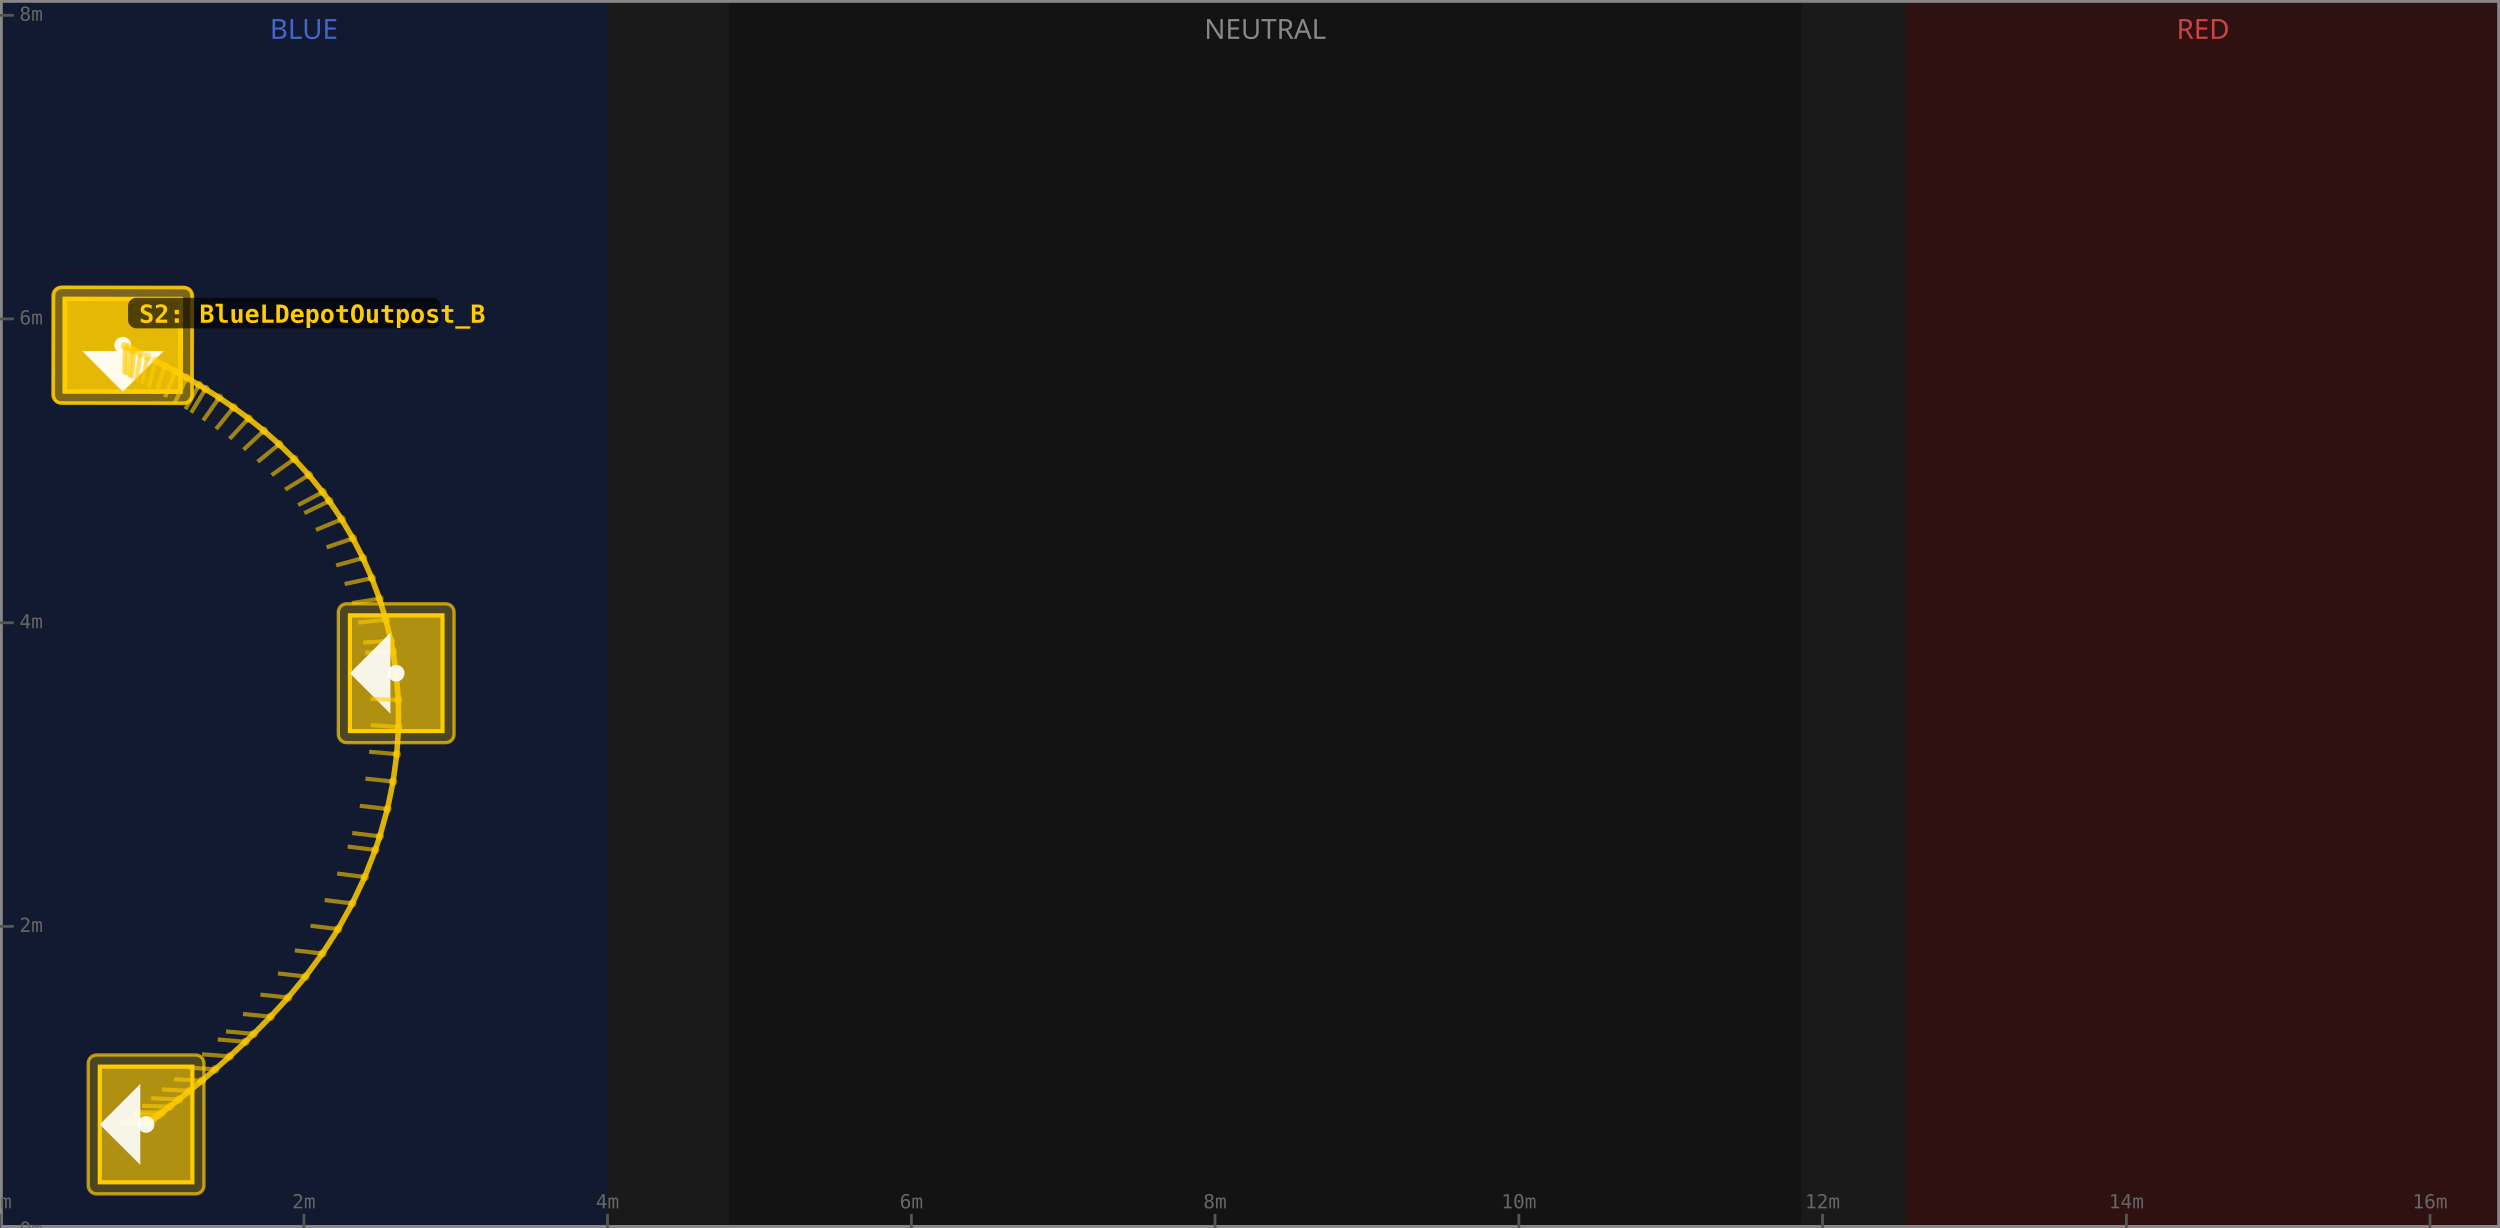
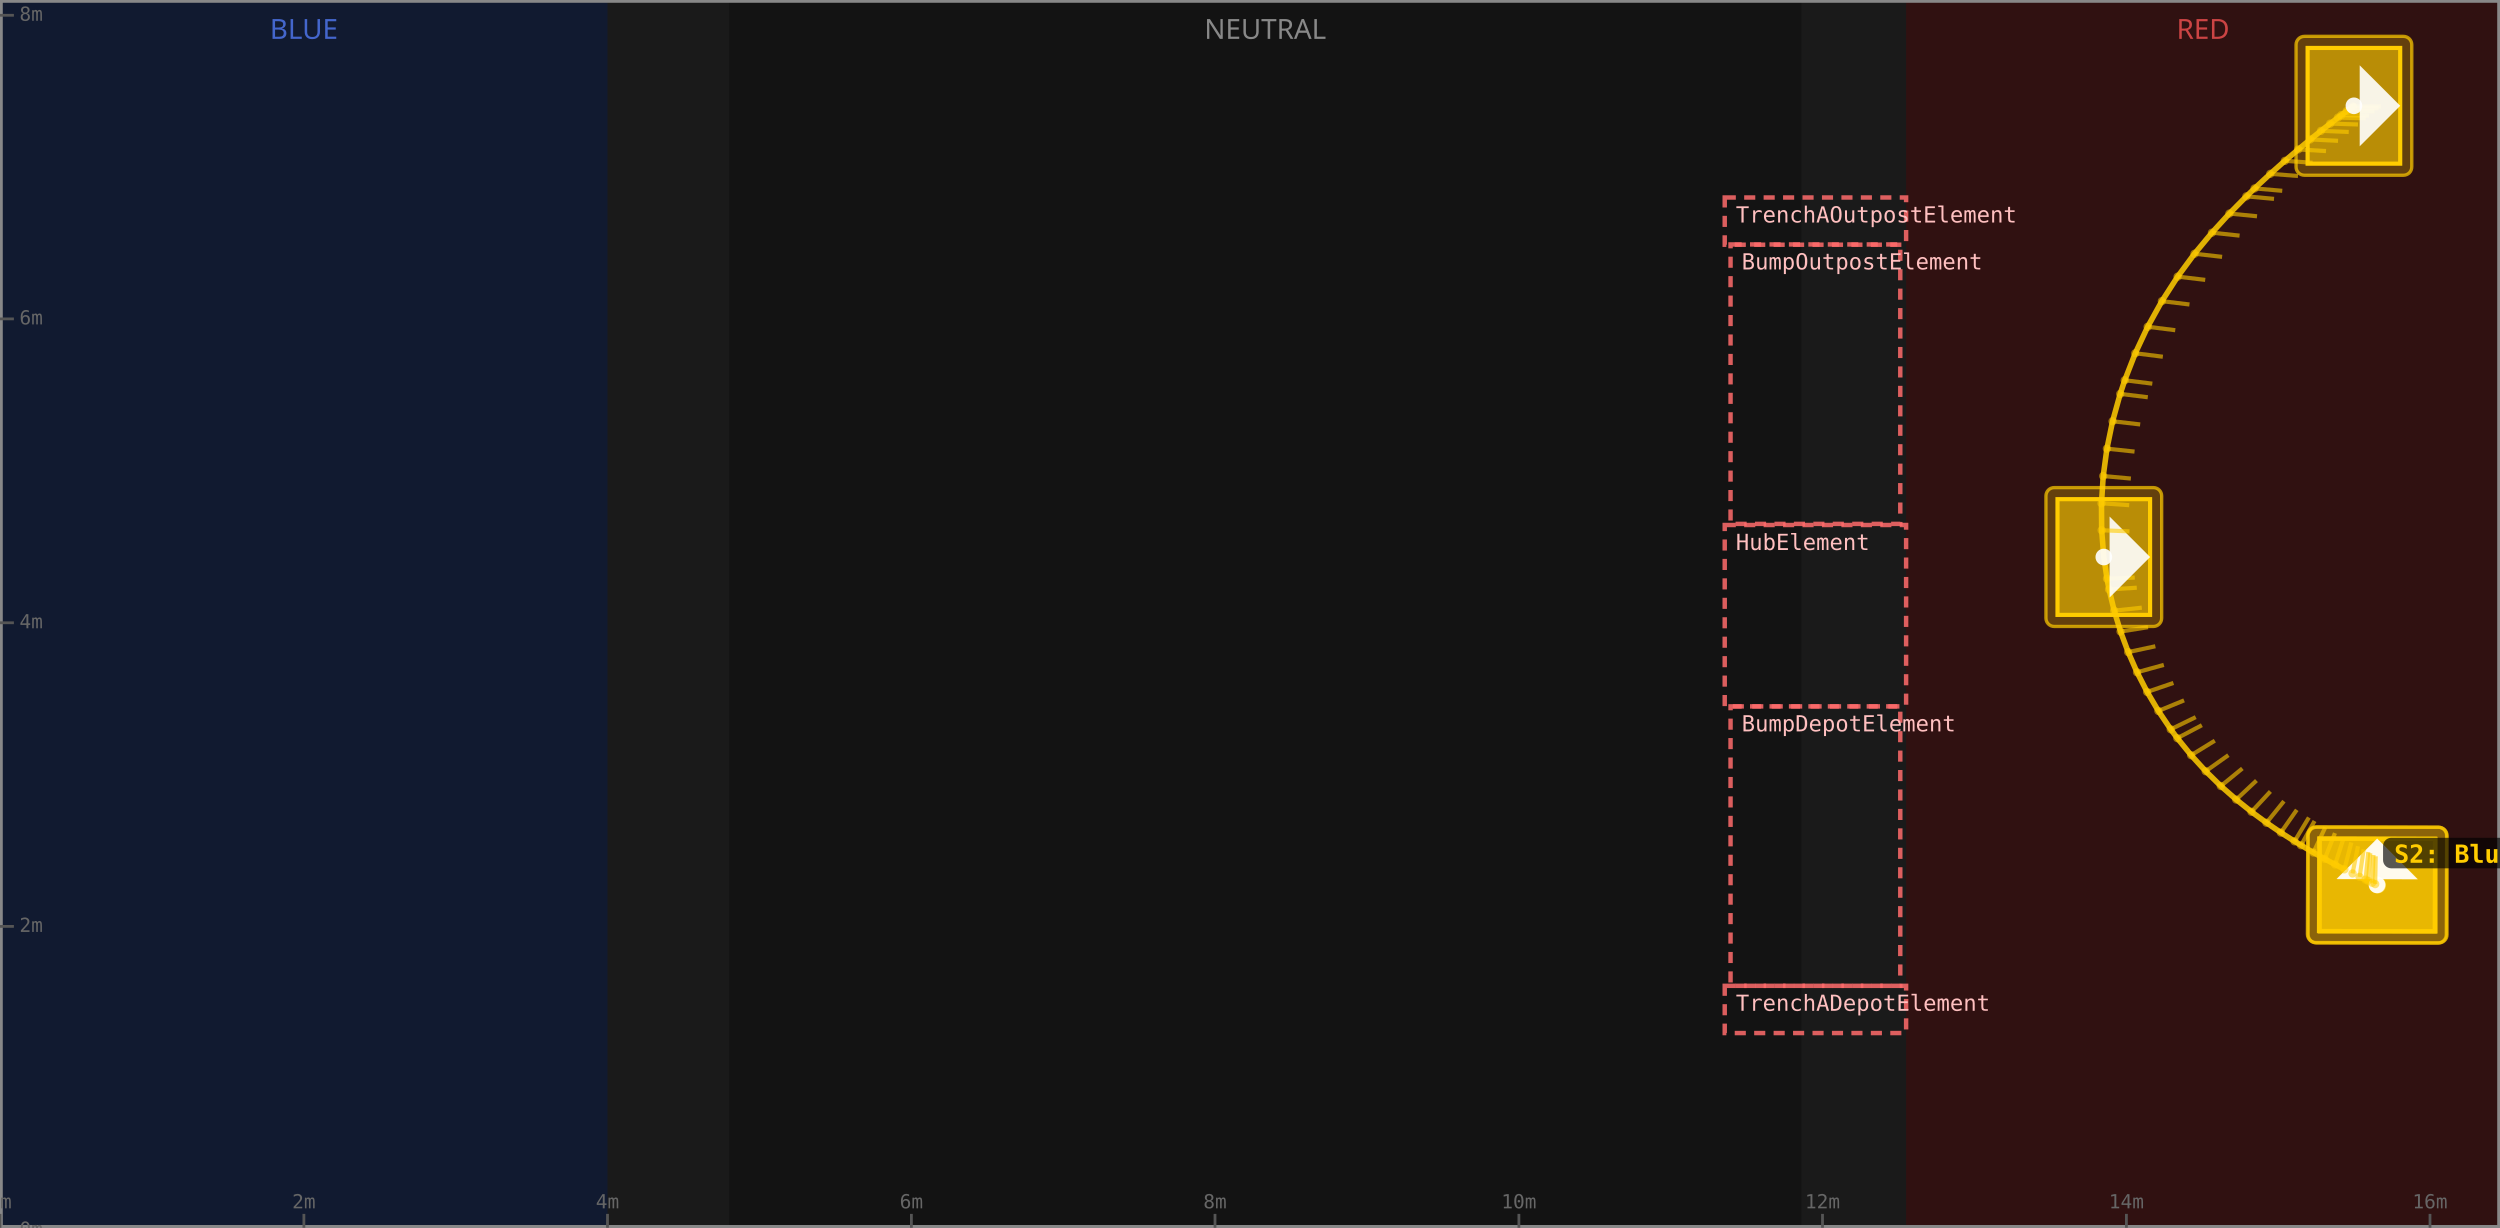
<svg xmlns="http://www.w3.org/2000/svg" width="900" height="442" viewBox="0 0 900 442">
  <rect x="0" y="0" width="900" height="442" fill="#1a1a1a" />
  <rect x="0" y="0" width="218.7" height="442" fill="#0d1a3a" fill-opacity="0.7" />
  <text x="109.4" y="14" text-anchor="middle" font-size="10" fill="#4466cc" font-family="sans-serif">BLUE</text>
  <rect x="262.5" y="0" width="386.0" height="442" fill="#111111" fill-opacity="0.7" />
  <text x="455.5" y="14" text-anchor="middle" font-size="10" fill="#888" font-family="sans-serif">NEUTRAL</text>
  <rect x="686.2" y="0" width="213.8" height="442" fill="#3a0d0d" fill-opacity="0.7" />
  <text x="793.1" y="14" text-anchor="middle" font-size="10" fill="#cc4444" font-family="sans-serif">RED</text>
  <rect x="0" y="0" width="900" height="442" fill="none" stroke="#888" stroke-width="2" />
  <line x1="0.0" y1="442" x2="0.0" y2="437" stroke="#555" stroke-width="1" />
  <text x="0.0" y="435" text-anchor="middle" font-size="7" fill="#666" font-family="monospace">0m</text>
  <line x1="109.4" y1="442" x2="109.4" y2="437" stroke="#555" stroke-width="1" />
  <text x="109.4" y="435" text-anchor="middle" font-size="7" fill="#666" font-family="monospace">2m</text>
  <line x1="218.7" y1="442" x2="218.7" y2="437" stroke="#555" stroke-width="1" />
  <text x="218.7" y="435" text-anchor="middle" font-size="7" fill="#666" font-family="monospace">4m</text>
  <line x1="328.1" y1="442" x2="328.1" y2="437" stroke="#555" stroke-width="1" />
  <text x="328.1" y="435" text-anchor="middle" font-size="7" fill="#666" font-family="monospace">6m</text>
  <line x1="437.4" y1="442" x2="437.4" y2="437" stroke="#555" stroke-width="1" />
  <text x="437.4" y="435" text-anchor="middle" font-size="7" fill="#666" font-family="monospace">8m</text>
  <line x1="546.8" y1="442" x2="546.8" y2="437" stroke="#555" stroke-width="1" />
  <text x="546.8" y="435" text-anchor="middle" font-size="7" fill="#666" font-family="monospace">10m</text>
  <line x1="656.1" y1="442" x2="656.1" y2="437" stroke="#555" stroke-width="1" />
  <text x="656.1" y="435" text-anchor="middle" font-size="7" fill="#666" font-family="monospace">12m</text>
  <line x1="765.5" y1="442" x2="765.5" y2="437" stroke="#555" stroke-width="1" />
  <text x="765.5" y="435" text-anchor="middle" font-size="7" fill="#666" font-family="monospace">14m</text>
  <line x1="874.8" y1="442" x2="874.8" y2="437" stroke="#555" stroke-width="1" />
  <text x="874.8" y="435" text-anchor="middle" font-size="7" fill="#666" font-family="monospace">16m</text>
  <line x1="0" y1="442.9" x2="5" y2="442.9" stroke="#555" stroke-width="1" />
  <text x="7" y="442.9" dominant-baseline="middle" font-size="7" fill="#666" font-family="monospace">0m</text>
  <line x1="0" y1="333.5" x2="5" y2="333.5" stroke="#555" stroke-width="1" />
  <text x="7" y="333.5" dominant-baseline="middle" font-size="7" fill="#666" font-family="monospace">2m</text>
  <line x1="0" y1="224.2" x2="5" y2="224.2" stroke="#555" stroke-width="1" />
  <text x="7" y="224.2" dominant-baseline="middle" font-size="7" fill="#666" font-family="monospace">4m</text>
  <line x1="0" y1="114.8" x2="5" y2="114.8" stroke="#555" stroke-width="1" />
  <text x="7" y="114.8" dominant-baseline="middle" font-size="7" fill="#666" font-family="monospace">6m</text>
  <line x1="0" y1="5.5" x2="5" y2="5.5" stroke="#555" stroke-width="1" />
  <text x="7" y="5.5" dominant-baseline="middle" font-size="7" fill="#666" font-family="monospace">8m</text>
-   <polyline points="44.06,124.25 44.28,124.34 44.93,124.62 46.00,125.10 47.50,125.79 48.41,126.21 50.54,127.22 53.08,128.45 56.02,129.93 59.37,131.67 63.09,133.68 67.18,135.98 71.63,138.59 73.97,140.03 78.89,143.17 84.07,146.69 89.46,150.65 94.97,155.05 100.50,159.92 105.94,165.25 111.19,171.01 116.17,177.15 118.53,180.35 122.98,186.95 127.03,193.81 130.66,200.88 133.85,208.13 136.60,215.53 138.90,223.06 140.74,230.71 141.48,234.57 142.63,242.36 143.40,251.99 143.47,261.71 142.84,271.52 141.51,281.37 139.47,291.24 136.72,301.10 135.09,306.00 131.30,315.72 126.83,325.25 121.72,334.49 116.05,343.30 109.98,351.55 103.70,359.13 97.42,366.01 91.31,372.21 88.35,375.06 82.70,380.31 77.45,384.98 72.63,389.09 68.29,392.69 64.45,395.78 61.12,398.40 58.33,400.54 57.13,401.45 55.15,402.93 53.73,403.97 52.87,404.59 52.59,404.80" fill="none" stroke="#ffcc00" stroke-width="2" stroke-opacity="0.85" stroke-linejoin="round" stroke-linecap="round" />
-   <g id="pose1000" transform="translate(44.06,124.25) rotate(90.00)">
-     <rect x="-20.83" y="-25.00" width="41.66" height="50.00" rx="3" fill="#ffcc00" fill-opacity="0.25" stroke="#ffcc00" stroke-width="1.2" stroke-opacity="0.7" />
-     <rect x="-16.67" y="-20.83" width="33.33" height="41.66" fill="#ffcc00" fill-opacity="0.55" stroke="#ffcc00" stroke-width="1.5" />
-     <polygon points="16.67,0 2.08,14.58 2.08,-14.58" fill="#ffffff" fill-opacity="0.9" />
-     <circle cx="0" cy="0" r="3" fill="#ffffff" fill-opacity="0.9" />
-   </g>
-   <g id="pose1001" transform="translate(44.28,124.34) rotate(90.19)">
-     <rect x="-20.83" y="-25.00" width="41.66" height="50.00" rx="3" fill="#ffcc00" fill-opacity="0.25" stroke="#ffcc00" stroke-width="1.2" stroke-opacity="0.7" />
-     <rect x="-16.67" y="-20.83" width="33.33" height="41.66" fill="#ffcc00" fill-opacity="0.55" stroke="#ffcc00" stroke-width="1.5" />
-     <polygon points="16.67,0 2.08,14.58 2.08,-14.58" fill="#ffffff" fill-opacity="0.9" />
-     <circle cx="0" cy="0" r="3" fill="#ffffff" fill-opacity="0.9" />
-   </g>
-   <g id="pose1002" transform="translate(44.93,124.62) rotate(91.08)">
-     <line x1="0" y1="0" x2="10.00" y2="0" stroke="#ffcc00" stroke-width="1.5" stroke-opacity="0.6" />
-     <circle cx="0" cy="0" r="1.5" fill="#ffcc00" fill-opacity="0.5" />
-   </g>
-   <g id="pose1003" transform="translate(46.00,125.10) rotate(92.57)">
-     <line x1="0" y1="0" x2="10.00" y2="0" stroke="#ffcc00" stroke-width="1.5" stroke-opacity="0.6" />
-     <circle cx="0" cy="0" r="1.5" fill="#ffcc00" fill-opacity="0.5" />
-   </g>
-   <g id="pose1004" transform="translate(47.50,125.79) rotate(94.57)">
-     <line x1="0" y1="0" x2="10.00" y2="0" stroke="#ffcc00" stroke-width="1.5" stroke-opacity="0.6" />
-     <circle cx="0" cy="0" r="1.5" fill="#ffcc00" fill-opacity="0.5" />
-   </g>
-   <g id="pose1005" transform="translate(48.41,126.21) rotate(95.73)">
-     <line x1="0" y1="0" x2="10.00" y2="0" stroke="#ffcc00" stroke-width="1.5" stroke-opacity="0.6" />
-     <circle cx="0" cy="0" r="1.5" fill="#ffcc00" fill-opacity="0.5" />
-   </g>
-   <g id="pose1006" transform="translate(50.54,127.22) rotate(98.35)">
-     <line x1="0" y1="0" x2="10.00" y2="0" stroke="#ffcc00" stroke-width="1.5" stroke-opacity="0.6" />
-     <circle cx="0" cy="0" r="1.5" fill="#ffcc00" fill-opacity="0.5" />
-   </g>
-   <g id="pose1007" transform="translate(53.08,128.45) rotate(101.29)">
-     <line x1="0" y1="0" x2="10.00" y2="0" stroke="#ffcc00" stroke-width="1.5" stroke-opacity="0.6" />
-     <circle cx="0" cy="0" r="1.5" fill="#ffcc00" fill-opacity="0.5" />
-   </g>
-   <g id="pose1008" transform="translate(56.02,129.93) rotate(104.50)">
-     <line x1="0" y1="0" x2="10.00" y2="0" stroke="#ffcc00" stroke-width="1.5" stroke-opacity="0.6" />
-     <circle cx="0" cy="0" r="1.5" fill="#ffcc00" fill-opacity="0.5" />
-   </g>
-   <g id="pose1009" transform="translate(59.37,131.67) rotate(107.94)">
-     <line x1="0" y1="0" x2="10.00" y2="0" stroke="#ffcc00" stroke-width="1.5" stroke-opacity="0.6" />
-     <circle cx="0" cy="0" r="1.5" fill="#ffcc00" fill-opacity="0.5" />
-   </g>
-   <g id="pose1010" transform="translate(63.09,133.68) rotate(111.54)">
-     <line x1="0" y1="0" x2="10.00" y2="0" stroke="#ffcc00" stroke-width="1.5" stroke-opacity="0.6" />
-     <circle cx="0" cy="0" r="1.5" fill="#ffcc00" fill-opacity="0.5" />
-   </g>
-   <g id="pose1011" transform="translate(67.18,135.98) rotate(115.28)">
-     <line x1="0" y1="0" x2="10.00" y2="0" stroke="#ffcc00" stroke-width="1.5" stroke-opacity="0.6" />
-     <circle cx="0" cy="0" r="1.5" fill="#ffcc00" fill-opacity="0.5" />
-   </g>
-   <g id="pose1012" transform="translate(71.63,138.59) rotate(119.12)">
-     <line x1="0" y1="0" x2="10.00" y2="0" stroke="#ffcc00" stroke-width="1.5" stroke-opacity="0.6" />
-     <circle cx="0" cy="0" r="1.5" fill="#ffcc00" fill-opacity="0.5" />
-   </g>
-   <g id="pose1013" transform="translate(73.97,140.03) rotate(121.07)">
-     <line x1="0" y1="0" x2="10.00" y2="0" stroke="#ffcc00" stroke-width="1.5" stroke-opacity="0.6" />
-     <circle cx="0" cy="0" r="1.5" fill="#ffcc00" fill-opacity="0.5" />
-   </g>
-   <g id="pose1014" transform="translate(78.89,143.17) rotate(125.00)">
-     <line x1="0" y1="0" x2="10.00" y2="0" stroke="#ffcc00" stroke-width="1.5" stroke-opacity="0.6" />
-     <circle cx="0" cy="0" r="1.5" fill="#ffcc00" fill-opacity="0.5" />
-   </g>
-   <g id="pose1015" transform="translate(84.07,146.69) rotate(128.96)">
-     <line x1="0" y1="0" x2="10.00" y2="0" stroke="#ffcc00" stroke-width="1.5" stroke-opacity="0.6" />
-     <circle cx="0" cy="0" r="1.5" fill="#ffcc00" fill-opacity="0.5" />
-   </g>
-   <g id="pose1016" transform="translate(89.46,150.65) rotate(132.91)">
-     <line x1="0" y1="0" x2="10.00" y2="0" stroke="#ffcc00" stroke-width="1.5" stroke-opacity="0.6" />
-     <circle cx="0" cy="0" r="1.5" fill="#ffcc00" fill-opacity="0.5" />
-   </g>
-   <g id="pose1017" transform="translate(94.97,155.05) rotate(136.85)">
-     <line x1="0" y1="0" x2="10.00" y2="0" stroke="#ffcc00" stroke-width="1.5" stroke-opacity="0.6" />
-     <circle cx="0" cy="0" r="1.5" fill="#ffcc00" fill-opacity="0.5" />
-   </g>
-   <g id="pose1018" transform="translate(100.50,159.92) rotate(140.76)">
-     <line x1="0" y1="0" x2="10.00" y2="0" stroke="#ffcc00" stroke-width="1.5" stroke-opacity="0.6" />
-     <circle cx="0" cy="0" r="1.5" fill="#ffcc00" fill-opacity="0.5" />
-   </g>
-   <g id="pose1019" transform="translate(105.94,165.25) rotate(144.62)">
-     <line x1="0" y1="0" x2="10.00" y2="0" stroke="#ffcc00" stroke-width="1.5" stroke-opacity="0.6" />
-     <circle cx="0" cy="0" r="1.5" fill="#ffcc00" fill-opacity="0.5" />
-   </g>
-   <g id="pose1020" transform="translate(111.19,171.01) rotate(148.42)">
-     <line x1="0" y1="0" x2="10.00" y2="0" stroke="#ffcc00" stroke-width="1.5" stroke-opacity="0.6" />
-     <circle cx="0" cy="0" r="1.5" fill="#ffcc00" fill-opacity="0.5" />
-   </g>
-   <g id="pose1021" transform="translate(116.17,177.15) rotate(152.16)">
-     <line x1="0" y1="0" x2="10.00" y2="0" stroke="#ffcc00" stroke-width="1.5" stroke-opacity="0.6" />
-     <circle cx="0" cy="0" r="1.5" fill="#ffcc00" fill-opacity="0.5" />
-   </g>
-   <g id="pose1022" transform="translate(118.53,180.35) rotate(154.00)">
-     <line x1="0" y1="0" x2="10.00" y2="0" stroke="#ffcc00" stroke-width="1.5" stroke-opacity="0.6" />
-     <circle cx="0" cy="0" r="1.5" fill="#ffcc00" fill-opacity="0.5" />
-   </g>
-   <g id="pose1023" transform="translate(122.98,186.95) rotate(157.63)">
-     <line x1="0" y1="0" x2="10.00" y2="0" stroke="#ffcc00" stroke-width="1.5" stroke-opacity="0.6" />
-     <circle cx="0" cy="0" r="1.5" fill="#ffcc00" fill-opacity="0.5" />
-   </g>
-   <g id="pose1024" transform="translate(127.03,193.81) rotate(161.15)">
-     <line x1="0" y1="0" x2="10.00" y2="0" stroke="#ffcc00" stroke-width="1.5" stroke-opacity="0.6" />
-     <circle cx="0" cy="0" r="1.5" fill="#ffcc00" fill-opacity="0.5" />
-   </g>
-   <g id="pose1025" transform="translate(130.66,200.88) rotate(164.57)">
-     <line x1="0" y1="0" x2="10.00" y2="0" stroke="#ffcc00" stroke-width="1.5" stroke-opacity="0.6" />
-     <circle cx="0" cy="0" r="1.5" fill="#ffcc00" fill-opacity="0.5" />
-   </g>
-   <g id="pose1026" transform="translate(133.85,208.13) rotate(167.84)">
-     <line x1="0" y1="0" x2="10.00" y2="0" stroke="#ffcc00" stroke-width="1.5" stroke-opacity="0.6" />
-     <circle cx="0" cy="0" r="1.5" fill="#ffcc00" fill-opacity="0.5" />
-   </g>
-   <g id="pose1027" transform="translate(136.60,215.53) rotate(170.95)">
-     <line x1="0" y1="0" x2="10.00" y2="0" stroke="#ffcc00" stroke-width="1.5" stroke-opacity="0.6" />
-     <circle cx="0" cy="0" r="1.5" fill="#ffcc00" fill-opacity="0.5" />
-   </g>
-   <g id="pose1028" transform="translate(138.90,223.06) rotate(173.86)">
-     <line x1="0" y1="0" x2="10.00" y2="0" stroke="#ffcc00" stroke-width="1.5" stroke-opacity="0.6" />
-     <circle cx="0" cy="0" r="1.5" fill="#ffcc00" fill-opacity="0.5" />
-   </g>
-   <g id="pose1029" transform="translate(140.74,230.71) rotate(176.54)">
-     <line x1="0" y1="0" x2="10.00" y2="0" stroke="#ffcc00" stroke-width="1.5" stroke-opacity="0.6" />
-     <circle cx="0" cy="0" r="1.5" fill="#ffcc00" fill-opacity="0.5" />
-   </g>
-   <g id="pose1030" transform="translate(141.48,234.57) rotate(177.77)">
-     <line x1="0" y1="0" x2="10.00" y2="0" stroke="#ffcc00" stroke-width="1.5" stroke-opacity="0.6" />
-     <circle cx="0" cy="0" r="1.5" fill="#ffcc00" fill-opacity="0.5" />
-   </g>
-   <g id="pose1031" transform="translate(142.63,242.36) rotate(-180.00)">
-     <rect x="-20.83" y="-25.00" width="41.66" height="50.00" rx="3" fill="#ffcc00" fill-opacity="0.25" stroke="#ffcc00" stroke-width="1.2" stroke-opacity="0.7" />
-     <rect x="-16.67" y="-20.83" width="33.33" height="41.66" fill="#ffcc00" fill-opacity="0.55" stroke="#ffcc00" stroke-width="1.5" />
-     <polygon points="16.67,0 2.08,14.58 2.08,-14.58" fill="#ffffff" fill-opacity="0.9" />
-     <circle cx="0" cy="0" r="3" fill="#ffffff" fill-opacity="0.9" />
-   </g>
-   <g id="pose1032" transform="translate(143.40,251.99) rotate(-177.76)">
-     <line x1="0" y1="0" x2="10.00" y2="0" stroke="#ffcc00" stroke-width="1.5" stroke-opacity="0.6" />
-     <circle cx="0" cy="0" r="1.5" fill="#ffcc00" fill-opacity="0.5" />
-   </g>
-   <g id="pose1033" transform="translate(143.47,261.71) rotate(-176.08)">
-     <line x1="0" y1="0" x2="10.00" y2="0" stroke="#ffcc00" stroke-width="1.5" stroke-opacity="0.6" />
-     <circle cx="0" cy="0" r="1.5" fill="#ffcc00" fill-opacity="0.5" />
-   </g>
-   <g id="pose1034" transform="translate(142.84,271.52) rotate(-174.84)">
-     <line x1="0" y1="0" x2="10.00" y2="0" stroke="#ffcc00" stroke-width="1.5" stroke-opacity="0.6" />
-     <circle cx="0" cy="0" r="1.5" fill="#ffcc00" fill-opacity="0.5" />
-   </g>
-   <g id="pose1035" transform="translate(141.51,281.37) rotate(-173.97)">
-     <line x1="0" y1="0" x2="10.00" y2="0" stroke="#ffcc00" stroke-width="1.5" stroke-opacity="0.6" />
-     <circle cx="0" cy="0" r="1.5" fill="#ffcc00" fill-opacity="0.5" />
-   </g>
-   <g id="pose1036" transform="translate(139.47,291.24) rotate(-173.39)">
-     <line x1="0" y1="0" x2="10.00" y2="0" stroke="#ffcc00" stroke-width="1.5" stroke-opacity="0.6" />
-     <circle cx="0" cy="0" r="1.5" fill="#ffcc00" fill-opacity="0.5" />
-   </g>
-   <g id="pose1037" transform="translate(136.72,301.10) rotate(-173.04)">
-     <line x1="0" y1="0" x2="10.00" y2="0" stroke="#ffcc00" stroke-width="1.5" stroke-opacity="0.6" />
-     <circle cx="0" cy="0" r="1.5" fill="#ffcc00" fill-opacity="0.5" />
-   </g>
-   <g id="pose1038" transform="translate(135.09,306.00) rotate(-172.94)">
-     <line x1="0" y1="0" x2="10.00" y2="0" stroke="#ffcc00" stroke-width="1.5" stroke-opacity="0.6" />
-     <circle cx="0" cy="0" r="1.5" fill="#ffcc00" fill-opacity="0.5" />
-   </g>
-   <g id="pose1039" transform="translate(131.30,315.72) rotate(-172.86)">
-     <line x1="0" y1="0" x2="10.00" y2="0" stroke="#ffcc00" stroke-width="1.5" stroke-opacity="0.6" />
-     <circle cx="0" cy="0" r="1.5" fill="#ffcc00" fill-opacity="0.5" />
-   </g>
-   <g id="pose1040" transform="translate(126.83,325.25) rotate(-172.91)">
-     <line x1="0" y1="0" x2="10.00" y2="0" stroke="#ffcc00" stroke-width="1.5" stroke-opacity="0.6" />
-     <circle cx="0" cy="0" r="1.5" fill="#ffcc00" fill-opacity="0.5" />
-   </g>
-   <g id="pose1041" transform="translate(121.72,334.49) rotate(-173.06)">
-     <line x1="0" y1="0" x2="10.00" y2="0" stroke="#ffcc00" stroke-width="1.5" stroke-opacity="0.6" />
-     <circle cx="0" cy="0" r="1.5" fill="#ffcc00" fill-opacity="0.5" />
-   </g>
-   <g id="pose1042" transform="translate(116.05,343.30) rotate(-173.30)">
-     <line x1="0" y1="0" x2="10.00" y2="0" stroke="#ffcc00" stroke-width="1.5" stroke-opacity="0.6" />
-     <circle cx="0" cy="0" r="1.5" fill="#ffcc00" fill-opacity="0.5" />
-   </g>
-   <g id="pose1043" transform="translate(109.98,351.55) rotate(-173.60)">
-     <line x1="0" y1="0" x2="10.00" y2="0" stroke="#ffcc00" stroke-width="1.5" stroke-opacity="0.6" />
-     <circle cx="0" cy="0" r="1.5" fill="#ffcc00" fill-opacity="0.5" />
-   </g>
-   <g id="pose1044" transform="translate(103.70,359.13) rotate(-173.95)">
-     <line x1="0" y1="0" x2="10.00" y2="0" stroke="#ffcc00" stroke-width="1.5" stroke-opacity="0.6" />
-     <circle cx="0" cy="0" r="1.5" fill="#ffcc00" fill-opacity="0.5" />
-   </g>
-   <g id="pose1045" transform="translate(97.42,366.01) rotate(-174.36)">
-     <line x1="0" y1="0" x2="10.00" y2="0" stroke="#ffcc00" stroke-width="1.5" stroke-opacity="0.6" />
-     <circle cx="0" cy="0" r="1.5" fill="#ffcc00" fill-opacity="0.5" />
-   </g>
-   <g id="pose1046" transform="translate(91.31,372.21) rotate(-174.82)">
-     <line x1="0" y1="0" x2="10.00" y2="0" stroke="#ffcc00" stroke-width="1.5" stroke-opacity="0.6" />
-     <circle cx="0" cy="0" r="1.5" fill="#ffcc00" fill-opacity="0.5" />
-   </g>
-   <g id="pose1047" transform="translate(88.35,375.06) rotate(-175.06)">
-     <line x1="0" y1="0" x2="10.00" y2="0" stroke="#ffcc00" stroke-width="1.5" stroke-opacity="0.6" />
-     <circle cx="0" cy="0" r="1.5" fill="#ffcc00" fill-opacity="0.5" />
-   </g>
-   <g id="pose1048" transform="translate(82.70,380.31) rotate(-175.57)">
-     <line x1="0" y1="0" x2="10.00" y2="0" stroke="#ffcc00" stroke-width="1.5" stroke-opacity="0.6" />
-     <circle cx="0" cy="0" r="1.5" fill="#ffcc00" fill-opacity="0.5" />
-   </g>
-   <g id="pose1049" transform="translate(77.45,384.98) rotate(-176.10)">
-     <line x1="0" y1="0" x2="10.00" y2="0" stroke="#ffcc00" stroke-width="1.5" stroke-opacity="0.6" />
-     <circle cx="0" cy="0" r="1.5" fill="#ffcc00" fill-opacity="0.5" />
-   </g>
-   <g id="pose1050" transform="translate(72.63,389.09) rotate(-176.64)">
-     <line x1="0" y1="0" x2="10.00" y2="0" stroke="#ffcc00" stroke-width="1.5" stroke-opacity="0.6" />
-     <circle cx="0" cy="0" r="1.5" fill="#ffcc00" fill-opacity="0.5" />
-   </g>
-   <g id="pose1051" transform="translate(68.29,392.69) rotate(-177.18)">
-     <line x1="0" y1="0" x2="10.00" y2="0" stroke="#ffcc00" stroke-width="1.5" stroke-opacity="0.6" />
-     <circle cx="0" cy="0" r="1.5" fill="#ffcc00" fill-opacity="0.5" />
-   </g>
-   <g id="pose1052" transform="translate(64.45,395.78) rotate(-177.72)">
-     <line x1="0" y1="0" x2="10.00" y2="0" stroke="#ffcc00" stroke-width="1.5" stroke-opacity="0.6" />
-     <circle cx="0" cy="0" r="1.5" fill="#ffcc00" fill-opacity="0.5" />
-   </g>
-   <g id="pose1053" transform="translate(61.12,398.40) rotate(-178.23)">
-     <line x1="0" y1="0" x2="10.00" y2="0" stroke="#ffcc00" stroke-width="1.5" stroke-opacity="0.6" />
-     <circle cx="0" cy="0" r="1.5" fill="#ffcc00" fill-opacity="0.5" />
-   </g>
-   <g id="pose1054" transform="translate(58.33,400.54) rotate(-178.71)">
-     <line x1="0" y1="0" x2="10.00" y2="0" stroke="#ffcc00" stroke-width="1.5" stroke-opacity="0.6" />
-     <circle cx="0" cy="0" r="1.5" fill="#ffcc00" fill-opacity="0.5" />
-   </g>
-   <g id="pose1055" transform="translate(57.13,401.45) rotate(-178.93)">
-     <line x1="0" y1="0" x2="10.00" y2="0" stroke="#ffcc00" stroke-width="1.5" stroke-opacity="0.6" />
-     <circle cx="0" cy="0" r="1.5" fill="#ffcc00" fill-opacity="0.5" />
-   </g>
-   <g id="pose1056" transform="translate(55.15,402.93) rotate(-179.33)">
-     <line x1="0" y1="0" x2="10.00" y2="0" stroke="#ffcc00" stroke-width="1.5" stroke-opacity="0.6" />
-     <circle cx="0" cy="0" r="1.5" fill="#ffcc00" fill-opacity="0.5" />
-   </g>
-   <g id="pose1057" transform="translate(53.73,403.97) rotate(-179.66)">
-     <line x1="0" y1="0" x2="10.00" y2="0" stroke="#ffcc00" stroke-width="1.5" stroke-opacity="0.6" />
-     <circle cx="0" cy="0" r="1.5" fill="#ffcc00" fill-opacity="0.5" />
-   </g>
-   <g id="pose1058" transform="translate(52.87,404.59) rotate(-179.89)">
-     <line x1="0" y1="0" x2="10.00" y2="0" stroke="#ffcc00" stroke-width="1.5" stroke-opacity="0.6" />
-     <circle cx="0" cy="0" r="1.5" fill="#ffcc00" fill-opacity="0.5" />
-   </g>
-   <g id="pose1059" transform="translate(52.59,404.80) rotate(-180.00)">
-     <rect x="-20.83" y="-25.00" width="41.66" height="50.00" rx="3" fill="#ffcc00" fill-opacity="0.25" stroke="#ffcc00" stroke-width="1.2" stroke-opacity="0.7" />
-     <rect x="-16.67" y="-20.83" width="33.33" height="41.66" fill="#ffcc00" fill-opacity="0.55" stroke="#ffcc00" stroke-width="1.5" />
-     <polygon points="16.67,0 2.08,14.58 2.08,-14.58" fill="#ffffff" fill-opacity="0.9" />
-     <circle cx="0" cy="0" r="3" fill="#ffffff" fill-opacity="0.9" />
-   </g>
-   <rect x="46.1" y="107.2" width="112.5" height="11" rx="3" fill="#000000" fill-opacity="0.65" />
-   <text x="50.1" y="116.2" font-size="9" fill="#ffcc00" font-family="monospace" font-weight="bold">S2: BlueLDepotOutpost_B</text>
+   <rect x="623.0" y="254.3" width="61.1" height="100.6" fill="none" stroke="#ff6b6b" stroke-width="1.6" stroke-dasharray="4 3" stroke-opacity="0.85" />
+   <text x="627.0" y="263.3" text-anchor="start" font-size="8" fill="#ffc0c0" font-family="monospace">BumpDepotElement</text>
+   <rect x="623.0" y="88.0" width="61.1" height="100.6" fill="none" stroke="#ff6b6b" stroke-width="1.6" stroke-dasharray="4 3" stroke-opacity="0.85" />
+   <text x="627.0" y="97.0" text-anchor="start" font-size="8" fill="#ffc0c0" font-family="monospace">BumpOutpostElement</text>
+   <rect x="620.9" y="189.0" width="65.3" height="65.3" fill="none" stroke="#ff6b6b" stroke-width="1.6" stroke-dasharray="4 3" stroke-opacity="0.85" />
+   <text x="624.9" y="198.0" text-anchor="start" font-size="8" fill="#ffc0c0" font-family="monospace">HubElement</text>
+   <rect x="620.9" y="354.9" width="65.3" height="17.0" fill="none" stroke="#ff6b6b" stroke-width="1.6" stroke-dasharray="4 3" stroke-opacity="0.85" />
+   <text x="624.9" y="363.9" text-anchor="start" font-size="8" fill="#ffc0c0" font-family="monospace">TrenchADepotElement</text>
+   <rect x="620.9" y="71.1" width="65.3" height="17.0" fill="none" stroke="#ff6b6b" stroke-width="1.6" stroke-dasharray="4 3" stroke-opacity="0.85" />
+   <text x="624.9" y="80.1" text-anchor="start" font-size="8" fill="#ffc0c0" font-family="monospace">TrenchAOutpostElement</text>
+   <polyline points="855.94,318.65 855.72,318.55 855.07,318.27 854.00,317.79 852.50,317.11 851.59,316.68 849.46,315.68 846.92,314.44 843.98,312.96 840.63,311.22 836.91,309.22 832.82,306.91 828.37,304.30 826.03,302.87 821.11,299.73 815.93,296.20 810.54,292.25 805.03,287.84 799.50,282.97 794.06,277.64 788.81,271.88 783.83,265.74 781.47,262.55 777.02,255.94 772.97,249.09 769.34,242.02 766.15,234.76 763.40,227.36 761.10,219.83 759.26,212.18 758.52,208.32 757.37,200.53 756.60,190.90 756.53,181.18 757.16,171.38 758.49,161.52 760.53,151.65 763.28,141.80 764.91,136.89 768.70,127.18 773.17,117.64 778.28,108.41 783.95,99.59 790.02,91.35 796.30,83.77 802.58,76.88 808.69,70.69 811.65,67.83 817.30,62.58 822.55,57.91 827.37,53.80 831.71,50.20 835.55,47.11 838.88,44.50 841.67,42.35 842.87,41.44 844.85,39.96 846.27,38.92 847.13,38.30 847.41,38.09" fill="none" stroke="#ffcc00" stroke-width="2" stroke-opacity="0.85" stroke-linejoin="round" stroke-linecap="round" />
+   <g id="pose1000" transform="translate(855.94,318.65) rotate(-90.00)">
+     <rect x="-20.83" y="-25.00" width="41.66" height="50.00" rx="3" fill="#ffcc00" fill-opacity="0.25" stroke="#ffcc00" stroke-width="1.2" stroke-opacity="0.7" />
+     <rect x="-16.67" y="-20.83" width="33.33" height="41.66" fill="#ffcc00" fill-opacity="0.55" stroke="#ffcc00" stroke-width="1.5" />
+     <polygon points="16.67,0 2.08,14.58 2.08,-14.58" fill="#ffffff" fill-opacity="0.9" />
+     <circle cx="0" cy="0" r="3" fill="#ffffff" fill-opacity="0.9" />
+   </g>
+   <g id="pose1001" transform="translate(855.72,318.55) rotate(-89.81)">
+     <rect x="-20.83" y="-25.00" width="41.66" height="50.00" rx="3" fill="#ffcc00" fill-opacity="0.25" stroke="#ffcc00" stroke-width="1.2" stroke-opacity="0.7" />
+     <rect x="-16.67" y="-20.83" width="33.33" height="41.66" fill="#ffcc00" fill-opacity="0.55" stroke="#ffcc00" stroke-width="1.5" />
+     <polygon points="16.67,0 2.08,14.58 2.08,-14.58" fill="#ffffff" fill-opacity="0.9" />
+     <circle cx="0" cy="0" r="3" fill="#ffffff" fill-opacity="0.9" />
+   </g>
+   <g id="pose1002" transform="translate(855.07,318.27) rotate(-88.92)">
+     <line x1="0" y1="0" x2="10.00" y2="0" stroke="#ffcc00" stroke-width="1.5" stroke-opacity="0.6" />
+     <circle cx="0" cy="0" r="1.5" fill="#ffcc00" fill-opacity="0.5" />
+   </g>
+   <g id="pose1003" transform="translate(854.00,317.79) rotate(-87.43)">
+     <line x1="0" y1="0" x2="10.00" y2="0" stroke="#ffcc00" stroke-width="1.5" stroke-opacity="0.6" />
+     <circle cx="0" cy="0" r="1.5" fill="#ffcc00" fill-opacity="0.5" />
+   </g>
+   <g id="pose1004" transform="translate(852.50,317.11) rotate(-85.43)">
+     <line x1="0" y1="0" x2="10.00" y2="0" stroke="#ffcc00" stroke-width="1.5" stroke-opacity="0.6" />
+     <circle cx="0" cy="0" r="1.5" fill="#ffcc00" fill-opacity="0.5" />
+   </g>
+   <g id="pose1005" transform="translate(851.59,316.68) rotate(-84.27)">
+     <line x1="0" y1="0" x2="10.00" y2="0" stroke="#ffcc00" stroke-width="1.5" stroke-opacity="0.6" />
+     <circle cx="0" cy="0" r="1.5" fill="#ffcc00" fill-opacity="0.5" />
+   </g>
+   <g id="pose1006" transform="translate(849.46,315.68) rotate(-81.65)">
+     <line x1="0" y1="0" x2="10.00" y2="0" stroke="#ffcc00" stroke-width="1.5" stroke-opacity="0.6" />
+     <circle cx="0" cy="0" r="1.5" fill="#ffcc00" fill-opacity="0.5" />
+   </g>
+   <g id="pose1007" transform="translate(846.92,314.44) rotate(-78.71)">
+     <line x1="0" y1="0" x2="10.00" y2="0" stroke="#ffcc00" stroke-width="1.5" stroke-opacity="0.6" />
+     <circle cx="0" cy="0" r="1.5" fill="#ffcc00" fill-opacity="0.5" />
+   </g>
+   <g id="pose1008" transform="translate(843.98,312.96) rotate(-75.50)">
+     <line x1="0" y1="0" x2="10.00" y2="0" stroke="#ffcc00" stroke-width="1.5" stroke-opacity="0.6" />
+     <circle cx="0" cy="0" r="1.5" fill="#ffcc00" fill-opacity="0.5" />
+   </g>
+   <g id="pose1009" transform="translate(840.63,311.22) rotate(-72.06)">
+     <line x1="0" y1="0" x2="10.00" y2="0" stroke="#ffcc00" stroke-width="1.5" stroke-opacity="0.6" />
+     <circle cx="0" cy="0" r="1.5" fill="#ffcc00" fill-opacity="0.5" />
+   </g>
+   <g id="pose1010" transform="translate(836.91,309.22) rotate(-68.46)">
+     <line x1="0" y1="0" x2="10.00" y2="0" stroke="#ffcc00" stroke-width="1.5" stroke-opacity="0.6" />
+     <circle cx="0" cy="0" r="1.5" fill="#ffcc00" fill-opacity="0.5" />
+   </g>
+   <g id="pose1011" transform="translate(832.82,306.91) rotate(-64.72)">
+     <line x1="0" y1="0" x2="10.00" y2="0" stroke="#ffcc00" stroke-width="1.5" stroke-opacity="0.6" />
+     <circle cx="0" cy="0" r="1.5" fill="#ffcc00" fill-opacity="0.5" />
+   </g>
+   <g id="pose1012" transform="translate(828.37,304.30) rotate(-60.88)">
+     <line x1="0" y1="0" x2="10.00" y2="0" stroke="#ffcc00" stroke-width="1.5" stroke-opacity="0.6" />
+     <circle cx="0" cy="0" r="1.5" fill="#ffcc00" fill-opacity="0.5" />
+   </g>
+   <g id="pose1013" transform="translate(826.03,302.87) rotate(-58.93)">
+     <line x1="0" y1="0" x2="10.00" y2="0" stroke="#ffcc00" stroke-width="1.5" stroke-opacity="0.6" />
+     <circle cx="0" cy="0" r="1.5" fill="#ffcc00" fill-opacity="0.5" />
+   </g>
+   <g id="pose1014" transform="translate(821.11,299.73) rotate(-55.00)">
+     <line x1="0" y1="0" x2="10.00" y2="0" stroke="#ffcc00" stroke-width="1.5" stroke-opacity="0.6" />
+     <circle cx="0" cy="0" r="1.5" fill="#ffcc00" fill-opacity="0.5" />
+   </g>
+   <g id="pose1015" transform="translate(815.93,296.20) rotate(-51.04)">
+     <line x1="0" y1="0" x2="10.00" y2="0" stroke="#ffcc00" stroke-width="1.5" stroke-opacity="0.6" />
+     <circle cx="0" cy="0" r="1.5" fill="#ffcc00" fill-opacity="0.5" />
+   </g>
+   <g id="pose1016" transform="translate(810.54,292.25) rotate(-47.09)">
+     <line x1="0" y1="0" x2="10.00" y2="0" stroke="#ffcc00" stroke-width="1.5" stroke-opacity="0.6" />
+     <circle cx="0" cy="0" r="1.5" fill="#ffcc00" fill-opacity="0.5" />
+   </g>
+   <g id="pose1017" transform="translate(805.03,287.84) rotate(-43.15)">
+     <line x1="0" y1="0" x2="10.00" y2="0" stroke="#ffcc00" stroke-width="1.5" stroke-opacity="0.6" />
+     <circle cx="0" cy="0" r="1.5" fill="#ffcc00" fill-opacity="0.5" />
+   </g>
+   <g id="pose1018" transform="translate(799.50,282.97) rotate(-39.24)">
+     <line x1="0" y1="0" x2="10.00" y2="0" stroke="#ffcc00" stroke-width="1.5" stroke-opacity="0.6" />
+     <circle cx="0" cy="0" r="1.5" fill="#ffcc00" fill-opacity="0.5" />
+   </g>
+   <g id="pose1019" transform="translate(794.06,277.64) rotate(-35.38)">
+     <line x1="0" y1="0" x2="10.00" y2="0" stroke="#ffcc00" stroke-width="1.5" stroke-opacity="0.6" />
+     <circle cx="0" cy="0" r="1.5" fill="#ffcc00" fill-opacity="0.5" />
+   </g>
+   <g id="pose1020" transform="translate(788.81,271.88) rotate(-31.58)">
+     <line x1="0" y1="0" x2="10.00" y2="0" stroke="#ffcc00" stroke-width="1.5" stroke-opacity="0.6" />
+     <circle cx="0" cy="0" r="1.5" fill="#ffcc00" fill-opacity="0.5" />
+   </g>
+   <g id="pose1021" transform="translate(783.83,265.74) rotate(-27.84)">
+     <line x1="0" y1="0" x2="10.00" y2="0" stroke="#ffcc00" stroke-width="1.5" stroke-opacity="0.6" />
+     <circle cx="0" cy="0" r="1.5" fill="#ffcc00" fill-opacity="0.5" />
+   </g>
+   <g id="pose1022" transform="translate(781.47,262.55) rotate(-26.00)">
+     <line x1="0" y1="0" x2="10.00" y2="0" stroke="#ffcc00" stroke-width="1.5" stroke-opacity="0.6" />
+     <circle cx="0" cy="0" r="1.5" fill="#ffcc00" fill-opacity="0.5" />
+   </g>
+   <g id="pose1023" transform="translate(777.02,255.94) rotate(-22.37)">
+     <line x1="0" y1="0" x2="10.00" y2="0" stroke="#ffcc00" stroke-width="1.5" stroke-opacity="0.6" />
+     <circle cx="0" cy="0" r="1.5" fill="#ffcc00" fill-opacity="0.5" />
+   </g>
+   <g id="pose1024" transform="translate(772.97,249.09) rotate(-18.85)">
+     <line x1="0" y1="0" x2="10.00" y2="0" stroke="#ffcc00" stroke-width="1.5" stroke-opacity="0.6" />
+     <circle cx="0" cy="0" r="1.5" fill="#ffcc00" fill-opacity="0.5" />
+   </g>
+   <g id="pose1025" transform="translate(769.34,242.02) rotate(-15.43)">
+     <line x1="0" y1="0" x2="10.00" y2="0" stroke="#ffcc00" stroke-width="1.5" stroke-opacity="0.6" />
+     <circle cx="0" cy="0" r="1.5" fill="#ffcc00" fill-opacity="0.5" />
+   </g>
+   <g id="pose1026" transform="translate(766.15,234.76) rotate(-12.16)">
+     <line x1="0" y1="0" x2="10.00" y2="0" stroke="#ffcc00" stroke-width="1.5" stroke-opacity="0.6" />
+     <circle cx="0" cy="0" r="1.5" fill="#ffcc00" fill-opacity="0.5" />
+   </g>
+   <g id="pose1027" transform="translate(763.40,227.36) rotate(-9.05)">
+     <line x1="0" y1="0" x2="10.00" y2="0" stroke="#ffcc00" stroke-width="1.5" stroke-opacity="0.6" />
+     <circle cx="0" cy="0" r="1.5" fill="#ffcc00" fill-opacity="0.5" />
+   </g>
+   <g id="pose1028" transform="translate(761.10,219.83) rotate(-6.14)">
+     <line x1="0" y1="0" x2="10.00" y2="0" stroke="#ffcc00" stroke-width="1.5" stroke-opacity="0.6" />
+     <circle cx="0" cy="0" r="1.5" fill="#ffcc00" fill-opacity="0.5" />
+   </g>
+   <g id="pose1029" transform="translate(759.26,212.18) rotate(-3.46)">
+     <line x1="0" y1="0" x2="10.00" y2="0" stroke="#ffcc00" stroke-width="1.5" stroke-opacity="0.6" />
+     <circle cx="0" cy="0" r="1.5" fill="#ffcc00" fill-opacity="0.5" />
+   </g>
+   <g id="pose1030" transform="translate(758.52,208.32) rotate(-2.23)">
+     <line x1="0" y1="0" x2="10.00" y2="0" stroke="#ffcc00" stroke-width="1.5" stroke-opacity="0.6" />
+     <circle cx="0" cy="0" r="1.5" fill="#ffcc00" fill-opacity="0.5" />
+   </g>
+   <g id="pose1031" transform="translate(757.37,200.53) rotate(0.00)">
+     <rect x="-20.83" y="-25.00" width="41.66" height="50.00" rx="3" fill="#ffcc00" fill-opacity="0.25" stroke="#ffcc00" stroke-width="1.2" stroke-opacity="0.7" />
+     <rect x="-16.67" y="-20.83" width="33.33" height="41.66" fill="#ffcc00" fill-opacity="0.55" stroke="#ffcc00" stroke-width="1.5" />
+     <polygon points="16.67,0 2.08,14.58 2.08,-14.58" fill="#ffffff" fill-opacity="0.9" />
+     <circle cx="0" cy="0" r="3" fill="#ffffff" fill-opacity="0.9" />
+   </g>
+   <g id="pose1032" transform="translate(756.60,190.90) rotate(2.24)">
+     <line x1="0" y1="0" x2="10.00" y2="0" stroke="#ffcc00" stroke-width="1.5" stroke-opacity="0.6" />
+     <circle cx="0" cy="0" r="1.5" fill="#ffcc00" fill-opacity="0.5" />
+   </g>
+   <g id="pose1033" transform="translate(756.53,181.18) rotate(3.92)">
+     <line x1="0" y1="0" x2="10.00" y2="0" stroke="#ffcc00" stroke-width="1.5" stroke-opacity="0.6" />
+     <circle cx="0" cy="0" r="1.5" fill="#ffcc00" fill-opacity="0.5" />
+   </g>
+   <g id="pose1034" transform="translate(757.16,171.38) rotate(5.16)">
+     <line x1="0" y1="0" x2="10.00" y2="0" stroke="#ffcc00" stroke-width="1.5" stroke-opacity="0.6" />
+     <circle cx="0" cy="0" r="1.5" fill="#ffcc00" fill-opacity="0.5" />
+   </g>
+   <g id="pose1035" transform="translate(758.49,161.52) rotate(6.03)">
+     <line x1="0" y1="0" x2="10.00" y2="0" stroke="#ffcc00" stroke-width="1.5" stroke-opacity="0.6" />
+     <circle cx="0" cy="0" r="1.5" fill="#ffcc00" fill-opacity="0.5" />
+   </g>
+   <g id="pose1036" transform="translate(760.53,151.65) rotate(6.61)">
+     <line x1="0" y1="0" x2="10.00" y2="0" stroke="#ffcc00" stroke-width="1.5" stroke-opacity="0.6" />
+     <circle cx="0" cy="0" r="1.5" fill="#ffcc00" fill-opacity="0.5" />
+   </g>
+   <g id="pose1037" transform="translate(763.28,141.80) rotate(6.96)">
+     <line x1="0" y1="0" x2="10.00" y2="0" stroke="#ffcc00" stroke-width="1.5" stroke-opacity="0.6" />
+     <circle cx="0" cy="0" r="1.5" fill="#ffcc00" fill-opacity="0.5" />
+   </g>
+   <g id="pose1038" transform="translate(764.91,136.89) rotate(7.06)">
+     <line x1="0" y1="0" x2="10.00" y2="0" stroke="#ffcc00" stroke-width="1.5" stroke-opacity="0.6" />
+     <circle cx="0" cy="0" r="1.5" fill="#ffcc00" fill-opacity="0.5" />
+   </g>
+   <g id="pose1039" transform="translate(768.70,127.18) rotate(7.14)">
+     <line x1="0" y1="0" x2="10.00" y2="0" stroke="#ffcc00" stroke-width="1.5" stroke-opacity="0.6" />
+     <circle cx="0" cy="0" r="1.5" fill="#ffcc00" fill-opacity="0.5" />
+   </g>
+   <g id="pose1040" transform="translate(773.17,117.64) rotate(7.09)">
+     <line x1="0" y1="0" x2="10.00" y2="0" stroke="#ffcc00" stroke-width="1.5" stroke-opacity="0.6" />
+     <circle cx="0" cy="0" r="1.5" fill="#ffcc00" fill-opacity="0.5" />
+   </g>
+   <g id="pose1041" transform="translate(778.28,108.41) rotate(6.94)">
+     <line x1="0" y1="0" x2="10.00" y2="0" stroke="#ffcc00" stroke-width="1.5" stroke-opacity="0.6" />
+     <circle cx="0" cy="0" r="1.5" fill="#ffcc00" fill-opacity="0.5" />
+   </g>
+   <g id="pose1042" transform="translate(783.95,99.59) rotate(6.70)">
+     <line x1="0" y1="0" x2="10.00" y2="0" stroke="#ffcc00" stroke-width="1.5" stroke-opacity="0.6" />
+     <circle cx="0" cy="0" r="1.5" fill="#ffcc00" fill-opacity="0.5" />
+   </g>
+   <g id="pose1043" transform="translate(790.02,91.35) rotate(6.40)">
+     <line x1="0" y1="0" x2="10.00" y2="0" stroke="#ffcc00" stroke-width="1.5" stroke-opacity="0.6" />
+     <circle cx="0" cy="0" r="1.5" fill="#ffcc00" fill-opacity="0.5" />
+   </g>
+   <g id="pose1044" transform="translate(796.30,83.77) rotate(6.05)">
+     <line x1="0" y1="0" x2="10.00" y2="0" stroke="#ffcc00" stroke-width="1.5" stroke-opacity="0.6" />
+     <circle cx="0" cy="0" r="1.5" fill="#ffcc00" fill-opacity="0.5" />
+   </g>
+   <g id="pose1045" transform="translate(802.58,76.88) rotate(5.64)">
+     <line x1="0" y1="0" x2="10.00" y2="0" stroke="#ffcc00" stroke-width="1.5" stroke-opacity="0.6" />
+     <circle cx="0" cy="0" r="1.5" fill="#ffcc00" fill-opacity="0.5" />
+   </g>
+   <g id="pose1046" transform="translate(808.69,70.69) rotate(5.18)">
+     <line x1="0" y1="0" x2="10.00" y2="0" stroke="#ffcc00" stroke-width="1.5" stroke-opacity="0.6" />
+     <circle cx="0" cy="0" r="1.5" fill="#ffcc00" fill-opacity="0.5" />
+   </g>
+   <g id="pose1047" transform="translate(811.65,67.83) rotate(4.94)">
+     <line x1="0" y1="0" x2="10.00" y2="0" stroke="#ffcc00" stroke-width="1.5" stroke-opacity="0.6" />
+     <circle cx="0" cy="0" r="1.5" fill="#ffcc00" fill-opacity="0.5" />
+   </g>
+   <g id="pose1048" transform="translate(817.30,62.58) rotate(4.43)">
+     <line x1="0" y1="0" x2="10.00" y2="0" stroke="#ffcc00" stroke-width="1.5" stroke-opacity="0.6" />
+     <circle cx="0" cy="0" r="1.5" fill="#ffcc00" fill-opacity="0.5" />
+   </g>
+   <g id="pose1049" transform="translate(822.55,57.91) rotate(3.90)">
+     <line x1="0" y1="0" x2="10.00" y2="0" stroke="#ffcc00" stroke-width="1.5" stroke-opacity="0.6" />
+     <circle cx="0" cy="0" r="1.5" fill="#ffcc00" fill-opacity="0.5" />
+   </g>
+   <g id="pose1050" transform="translate(827.37,53.80) rotate(3.36)">
+     <line x1="0" y1="0" x2="10.00" y2="0" stroke="#ffcc00" stroke-width="1.5" stroke-opacity="0.6" />
+     <circle cx="0" cy="0" r="1.5" fill="#ffcc00" fill-opacity="0.5" />
+   </g>
+   <g id="pose1051" transform="translate(831.71,50.20) rotate(2.82)">
+     <line x1="0" y1="0" x2="10.00" y2="0" stroke="#ffcc00" stroke-width="1.5" stroke-opacity="0.6" />
+     <circle cx="0" cy="0" r="1.5" fill="#ffcc00" fill-opacity="0.5" />
+   </g>
+   <g id="pose1052" transform="translate(835.55,47.11) rotate(2.28)">
+     <line x1="0" y1="0" x2="10.00" y2="0" stroke="#ffcc00" stroke-width="1.5" stroke-opacity="0.6" />
+     <circle cx="0" cy="0" r="1.5" fill="#ffcc00" fill-opacity="0.5" />
+   </g>
+   <g id="pose1053" transform="translate(838.88,44.50) rotate(1.77)">
+     <line x1="0" y1="0" x2="10.00" y2="0" stroke="#ffcc00" stroke-width="1.5" stroke-opacity="0.6" />
+     <circle cx="0" cy="0" r="1.5" fill="#ffcc00" fill-opacity="0.5" />
+   </g>
+   <g id="pose1054" transform="translate(841.67,42.35) rotate(1.29)">
+     <line x1="0" y1="0" x2="10.00" y2="0" stroke="#ffcc00" stroke-width="1.5" stroke-opacity="0.6" />
+     <circle cx="0" cy="0" r="1.5" fill="#ffcc00" fill-opacity="0.5" />
+   </g>
+   <g id="pose1055" transform="translate(842.87,41.44) rotate(1.07)">
+     <line x1="0" y1="0" x2="10.00" y2="0" stroke="#ffcc00" stroke-width="1.5" stroke-opacity="0.6" />
+     <circle cx="0" cy="0" r="1.5" fill="#ffcc00" fill-opacity="0.5" />
+   </g>
+   <g id="pose1056" transform="translate(844.85,39.96) rotate(0.67)">
+     <line x1="0" y1="0" x2="10.00" y2="0" stroke="#ffcc00" stroke-width="1.5" stroke-opacity="0.6" />
+     <circle cx="0" cy="0" r="1.5" fill="#ffcc00" fill-opacity="0.5" />
+   </g>
+   <g id="pose1057" transform="translate(846.27,38.92) rotate(0.34)">
+     <line x1="0" y1="0" x2="10.00" y2="0" stroke="#ffcc00" stroke-width="1.5" stroke-opacity="0.6" />
+     <circle cx="0" cy="0" r="1.5" fill="#ffcc00" fill-opacity="0.5" />
+   </g>
+   <g id="pose1058" transform="translate(847.13,38.30) rotate(0.11)">
+     <line x1="0" y1="0" x2="10.00" y2="0" stroke="#ffcc00" stroke-width="1.5" stroke-opacity="0.6" />
+     <circle cx="0" cy="0" r="1.5" fill="#ffcc00" fill-opacity="0.5" />
+   </g>
+   <g id="pose1059" transform="translate(847.41,38.09) rotate(0.00)">
+     <rect x="-20.83" y="-25.00" width="41.66" height="50.00" rx="3" fill="#ffcc00" fill-opacity="0.25" stroke="#ffcc00" stroke-width="1.2" stroke-opacity="0.7" />
+     <rect x="-16.67" y="-20.83" width="33.33" height="41.66" fill="#ffcc00" fill-opacity="0.55" stroke="#ffcc00" stroke-width="1.5" />
+     <polygon points="16.67,0 2.08,14.58 2.08,-14.58" fill="#ffffff" fill-opacity="0.9" />
+     <circle cx="0" cy="0" r="3" fill="#ffffff" fill-opacity="0.9" />
+   </g>
+   <rect x="857.9" y="301.6" width="112.5" height="11" rx="3" fill="#000000" fill-opacity="0.65" />
+   <text x="861.9" y="310.6" font-size="9" fill="#ffcc00" font-family="monospace" font-weight="bold">S2: BlueLDepotOutpost_B</text>
</svg>
